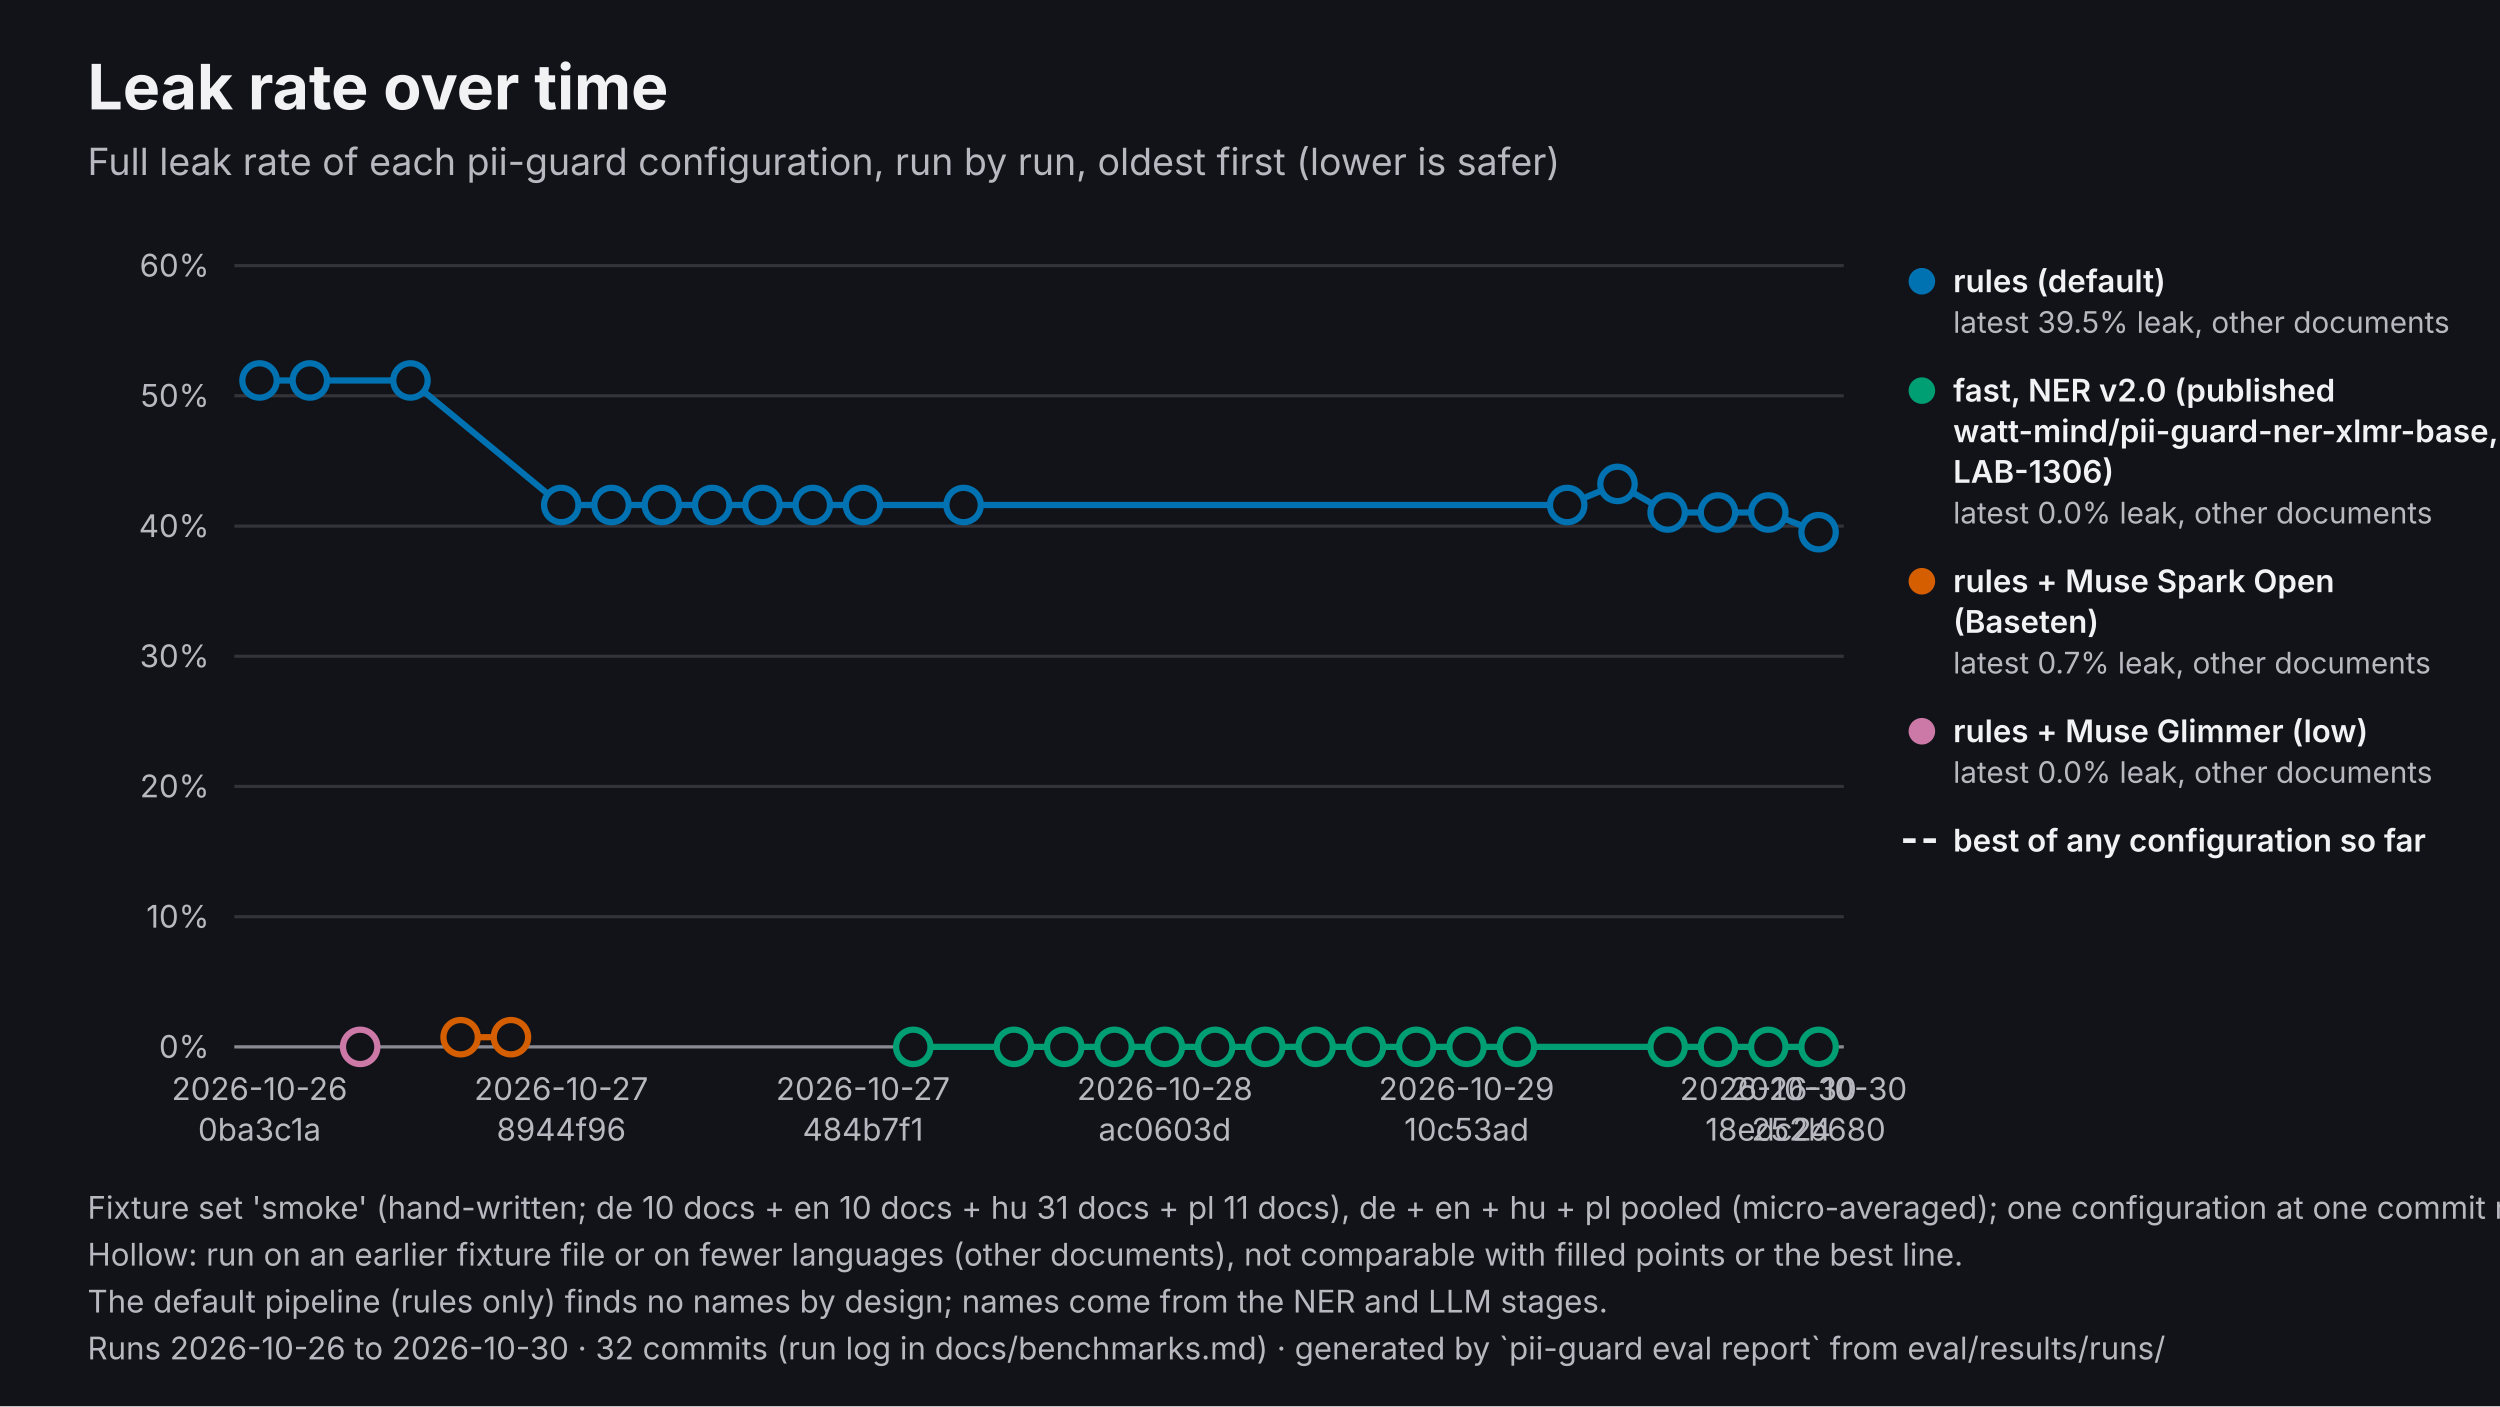
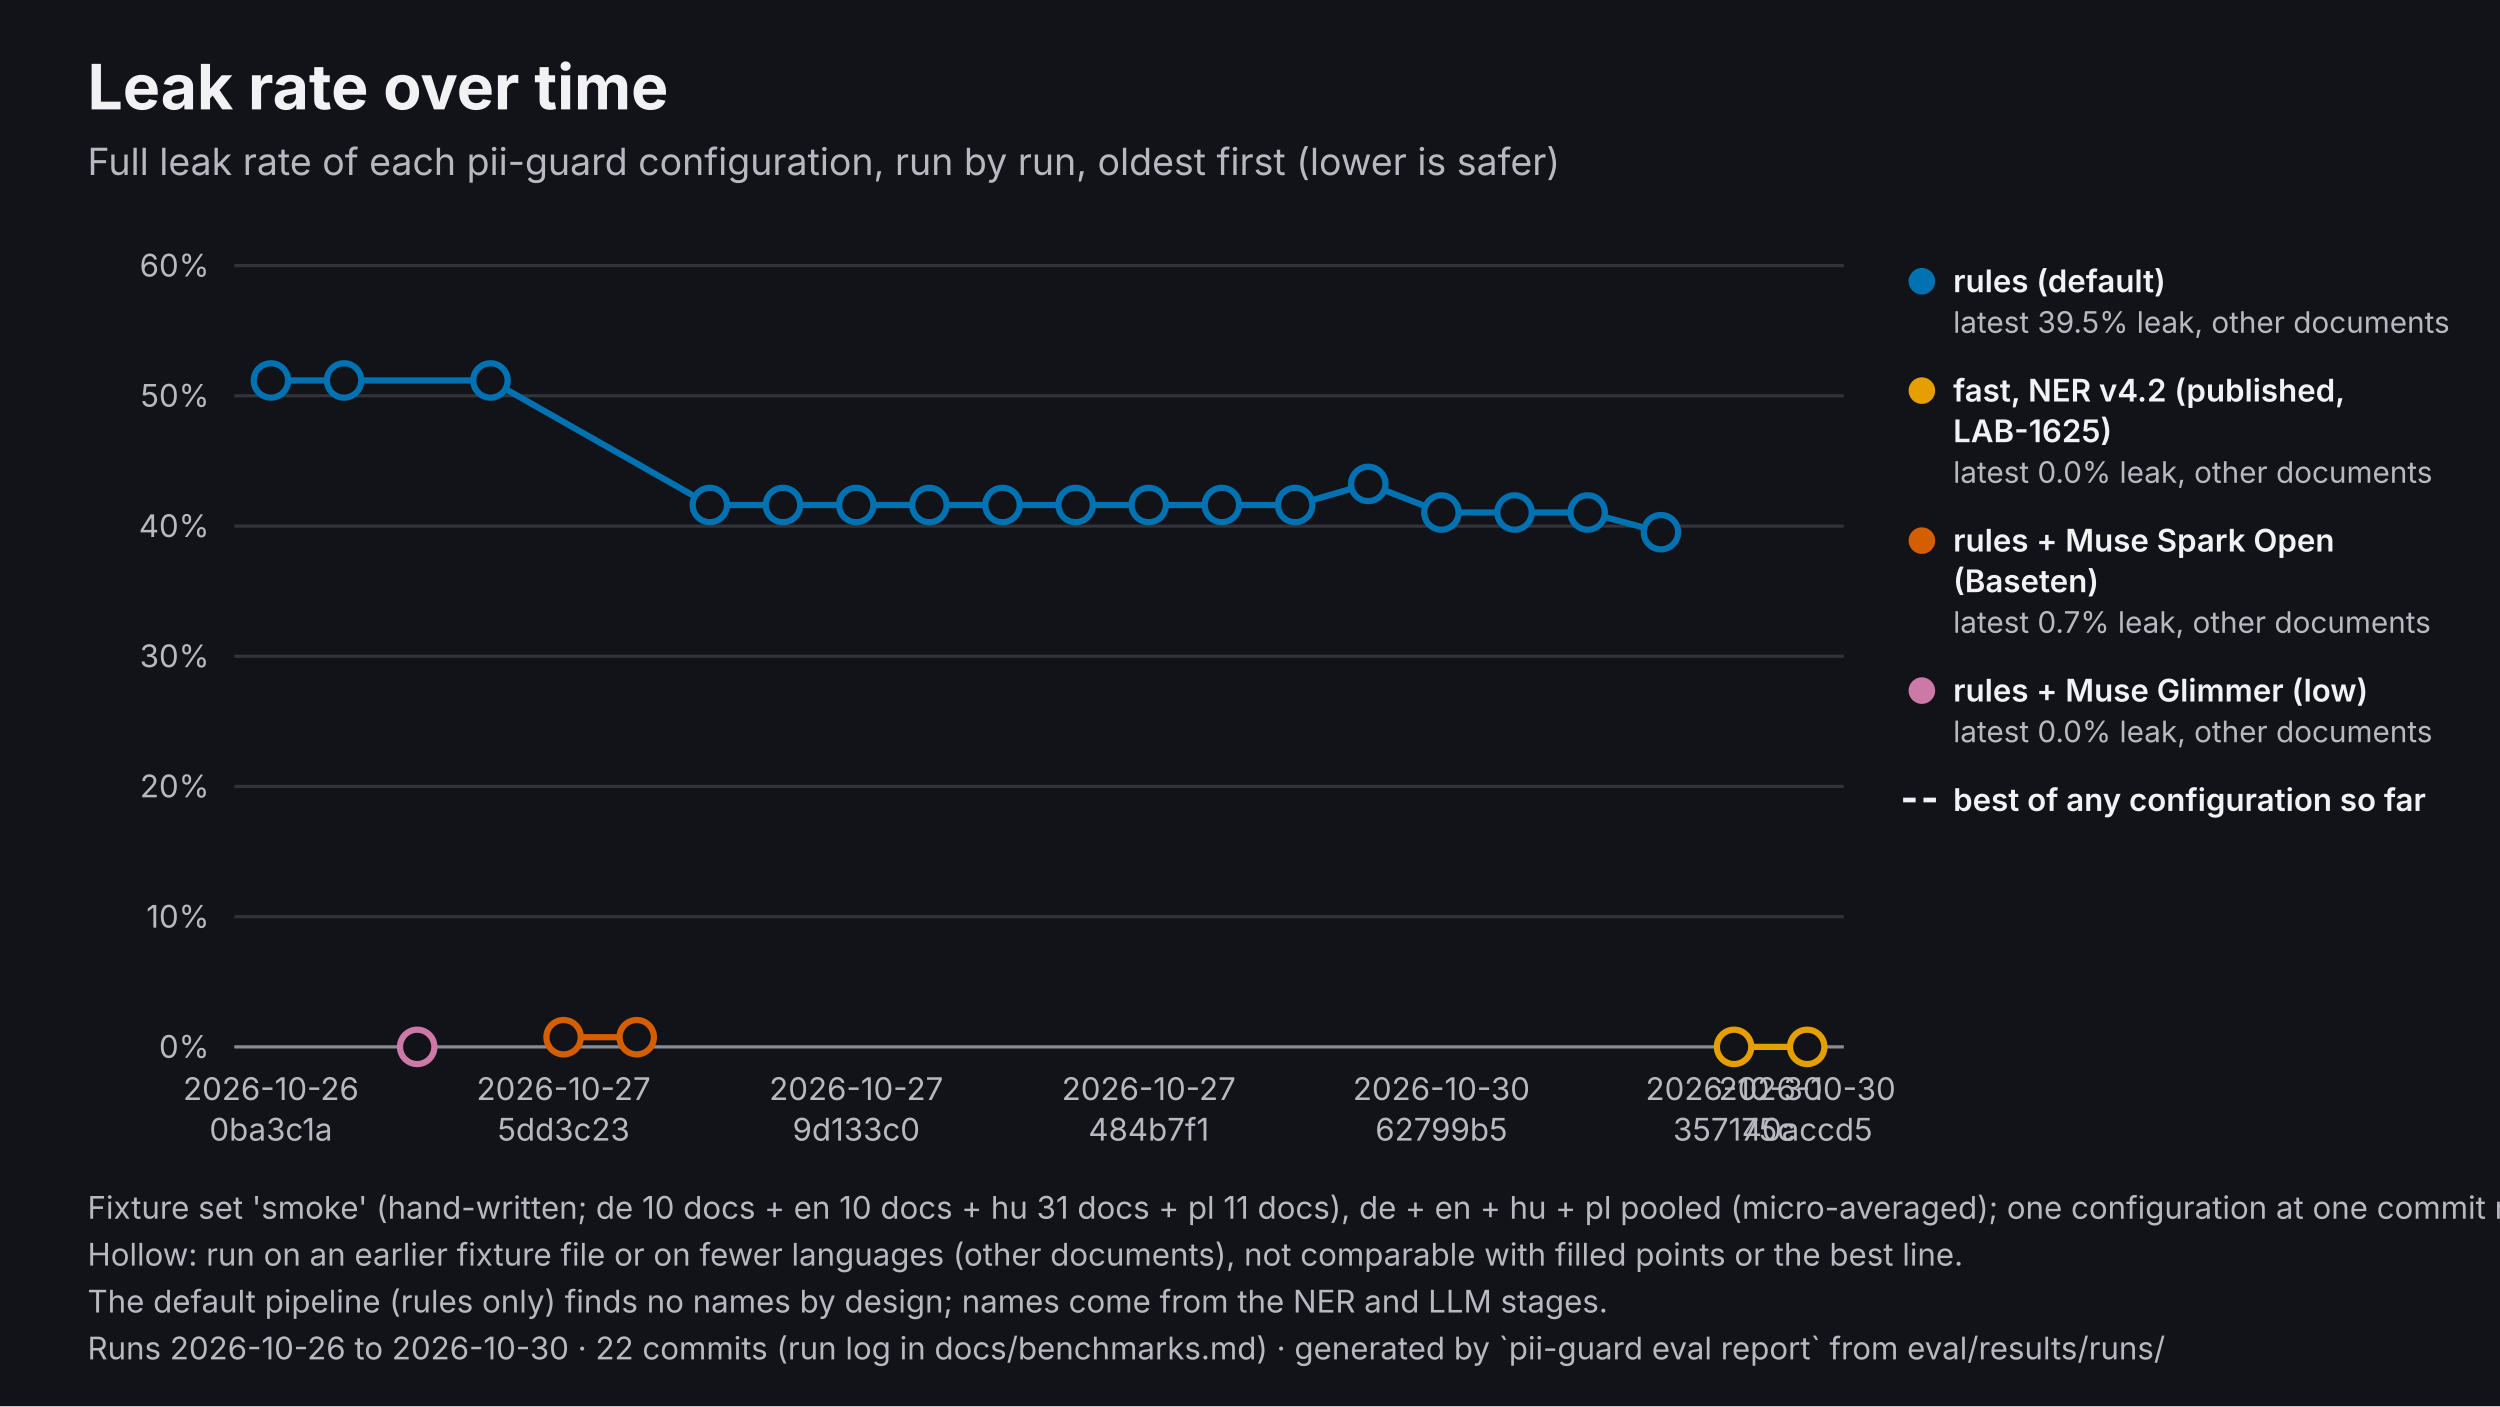
<svg xmlns="http://www.w3.org/2000/svg" viewBox="0 0 1600 900" width="1600" height="900" role="img" aria-labelledby="t d" font-family="Inter, 'Helvetica Neue', Helvetica, Arial, sans-serif">
  <rect width="1600" height="900" fill="#111318" />
  <text x="56" y="70" font-size="40" fill="#F2F2F5" font-weight="700">Leak rate over time</text>
  <text x="56" y="112" font-size="24" fill="#B8B8C0">Full leak rate of each pii-guard configuration, run by run, oldest first (lower is safer)</text>
  <line x1="150" y1="670" x2="1180" y2="670" stroke="#33333A" stroke-width="2" />
  <text x="134" y="677" font-size="20" fill="#B8B8C0" text-anchor="end">0%</text>
  <line x1="150" y1="586.7" x2="1180" y2="586.7" stroke="#33333A" stroke-width="2" />
  <text x="134" y="593.7" font-size="20" fill="#B8B8C0" text-anchor="end">10%</text>
  <line x1="150" y1="503.3" x2="1180" y2="503.3" stroke="#33333A" stroke-width="2" />
  <text x="134" y="510.3" font-size="20" fill="#B8B8C0" text-anchor="end">20%</text>
  <line x1="150" y1="420" x2="1180" y2="420" stroke="#33333A" stroke-width="2" />
  <text x="134" y="427" font-size="20" fill="#B8B8C0" text-anchor="end">30%</text>
  <line x1="150" y1="336.7" x2="1180" y2="336.7" stroke="#33333A" stroke-width="2" />
  <text x="134" y="343.7" font-size="20" fill="#B8B8C0" text-anchor="end">40%</text>
  <line x1="150" y1="253.3" x2="1180" y2="253.3" stroke="#33333A" stroke-width="2" />
  <text x="134" y="260.3" font-size="20" fill="#B8B8C0" text-anchor="end">50%</text>
  <line x1="150" y1="170" x2="1180" y2="170" stroke="#33333A" stroke-width="2" />
  <text x="134" y="177" font-size="20" fill="#B8B8C0" text-anchor="end">60%</text>
-   <text x="166.1" y="704" font-size="20" fill="#B8B8C0" text-anchor="middle">2026-10-26</text>
-   <text x="166.1" y="730" font-size="20" fill="#B8B8C0" text-anchor="middle">0ba3c1a</text>
-   <text x="359.2" y="704" font-size="20" fill="#B8B8C0" text-anchor="middle">2026-10-27</text>
-   <text x="359.2" y="730" font-size="20" fill="#B8B8C0" text-anchor="middle">8944f96</text>
-   <text x="552.3" y="704" font-size="20" fill="#B8B8C0" text-anchor="middle">2026-10-27</text>
-   <text x="552.3" y="730" font-size="20" fill="#B8B8C0" text-anchor="middle">484b7f1</text>
-   <text x="745.5" y="704" font-size="20" fill="#B8B8C0" text-anchor="middle">2026-10-28</text>
-   <text x="745.5" y="730" font-size="20" fill="#B8B8C0" text-anchor="middle">ac0603d</text>
-   <text x="938.6" y="704" font-size="20" fill="#B8B8C0" text-anchor="middle">2026-10-29</text>
-   <text x="938.6" y="730" font-size="20" fill="#B8B8C0" text-anchor="middle">10c53ad</text>
-   <text x="1131.7" y="704" font-size="20" fill="#B8B8C0" text-anchor="middle">2026-10-30</text>
-   <text x="1131.7" y="730" font-size="20" fill="#B8B8C0" text-anchor="middle">18edc24</text>
-   <text x="1163.9" y="704" font-size="20" fill="#B8B8C0" text-anchor="middle">2026-10-30</text>
-   <text x="1163.9" y="730" font-size="20" fill="#B8B8C0" text-anchor="middle">252b680</text>
+   <text x="173.4" y="704" font-size="20" fill="#B8B8C0" text-anchor="middle">2026-10-26</text>
+   <text x="173.4" y="730" font-size="20" fill="#B8B8C0" text-anchor="middle">0ba3c1a</text>
+   <text x="360.7" y="704" font-size="20" fill="#B8B8C0" text-anchor="middle">2026-10-27</text>
+   <text x="360.7" y="730" font-size="20" fill="#B8B8C0" text-anchor="middle">5dd3c23</text>
+   <text x="548" y="704" font-size="20" fill="#B8B8C0" text-anchor="middle">2026-10-27</text>
+   <text x="548" y="730" font-size="20" fill="#B8B8C0" text-anchor="middle">9d133c0</text>
+   <text x="735.2" y="704" font-size="20" fill="#B8B8C0" text-anchor="middle">2026-10-27</text>
+   <text x="735.2" y="730" font-size="20" fill="#B8B8C0" text-anchor="middle">484b7f1</text>
+   <text x="922.5" y="704" font-size="20" fill="#B8B8C0" text-anchor="middle">2026-10-30</text>
+   <text x="922.5" y="730" font-size="20" fill="#B8B8C0" text-anchor="middle">62799b5</text>
+   <text x="1109.8" y="704" font-size="20" fill="#B8B8C0" text-anchor="middle">2026-10-30</text>
+   <text x="1109.8" y="730" font-size="20" fill="#B8B8C0" text-anchor="middle">357175c</text>
+   <text x="1156.6" y="704" font-size="20" fill="#B8B8C0" text-anchor="middle">2026-10-30</text>
+   <text x="1156.6" y="730" font-size="20" fill="#B8B8C0" text-anchor="middle">40accd5</text>
  <line x1="150" y1="670" x2="1180" y2="670" stroke="#8A8A93" stroke-width="2" />
-   <path d="M166.1,243.5L198.3,243.5L262.7,243.5L359.2,323.2L391.4,323.2L423.6,323.2L455.8,323.2L488,323.2L520.2,323.2L552.3,323.2L616.7,323.2L1003,323.2L1035.2,309.7L1067.3,328L1099.5,328L1131.7,328L1163.9,340.6" fill="none" stroke="#0072B2" stroke-width="4" />
-   <circle cx="166.1" cy="243.5" r="11" fill="#111318" stroke="#0072B2" stroke-width="4" />
-   <circle cx="198.3" cy="243.5" r="11" fill="#111318" stroke="#0072B2" stroke-width="4" />
-   <circle cx="262.7" cy="243.5" r="11" fill="#111318" stroke="#0072B2" stroke-width="4" />
-   <circle cx="359.2" cy="323.2" r="11" fill="#111318" stroke="#0072B2" stroke-width="4" />
-   <circle cx="391.4" cy="323.2" r="11" fill="#111318" stroke="#0072B2" stroke-width="4" />
-   <circle cx="423.6" cy="323.2" r="11" fill="#111318" stroke="#0072B2" stroke-width="4" />
-   <circle cx="455.8" cy="323.2" r="11" fill="#111318" stroke="#0072B2" stroke-width="4" />
-   <circle cx="488" cy="323.2" r="11" fill="#111318" stroke="#0072B2" stroke-width="4" />
-   <circle cx="520.2" cy="323.2" r="11" fill="#111318" stroke="#0072B2" stroke-width="4" />
-   <circle cx="552.3" cy="323.2" r="11" fill="#111318" stroke="#0072B2" stroke-width="4" />
-   <circle cx="616.7" cy="323.2" r="11" fill="#111318" stroke="#0072B2" stroke-width="4" />
-   <circle cx="1003" cy="323.2" r="11" fill="#111318" stroke="#0072B2" stroke-width="4" />
-   <circle cx="1035.2" cy="309.7" r="11" fill="#111318" stroke="#0072B2" stroke-width="4" />
-   <circle cx="1067.3" cy="328" r="11" fill="#111318" stroke="#0072B2" stroke-width="4" />
-   <circle cx="1099.5" cy="328" r="11" fill="#111318" stroke="#0072B2" stroke-width="4" />
-   <circle cx="1131.7" cy="328" r="11" fill="#111318" stroke="#0072B2" stroke-width="4" />
-   <circle cx="1163.9" cy="340.6" r="11" fill="#111318" stroke="#0072B2" stroke-width="4" />
-   <path d="M584.5,670L648.9,670L681.1,670L713.3,670L745.5,670L777.7,670L809.8,670L842,670L874.2,670L906.4,670L938.6,670L970.8,670L1067.3,670L1099.5,670L1131.7,670L1163.9,670" fill="none" stroke="#009E73" stroke-width="4" />
-   <circle cx="584.5" cy="670" r="11" fill="#111318" stroke="#009E73" stroke-width="4" />
-   <circle cx="648.9" cy="670" r="11" fill="#111318" stroke="#009E73" stroke-width="4" />
-   <circle cx="681.1" cy="670" r="11" fill="#111318" stroke="#009E73" stroke-width="4" />
-   <circle cx="713.3" cy="670" r="11" fill="#111318" stroke="#009E73" stroke-width="4" />
-   <circle cx="745.5" cy="670" r="11" fill="#111318" stroke="#009E73" stroke-width="4" />
-   <circle cx="777.7" cy="670" r="11" fill="#111318" stroke="#009E73" stroke-width="4" />
-   <circle cx="809.8" cy="670" r="11" fill="#111318" stroke="#009E73" stroke-width="4" />
-   <circle cx="842" cy="670" r="11" fill="#111318" stroke="#009E73" stroke-width="4" />
-   <circle cx="874.2" cy="670" r="11" fill="#111318" stroke="#009E73" stroke-width="4" />
-   <circle cx="906.4" cy="670" r="11" fill="#111318" stroke="#009E73" stroke-width="4" />
-   <circle cx="938.6" cy="670" r="11" fill="#111318" stroke="#009E73" stroke-width="4" />
-   <circle cx="970.8" cy="670" r="11" fill="#111318" stroke="#009E73" stroke-width="4" />
-   <circle cx="1067.3" cy="670" r="11" fill="#111318" stroke="#009E73" stroke-width="4" />
-   <circle cx="1099.5" cy="670" r="11" fill="#111318" stroke="#009E73" stroke-width="4" />
-   <circle cx="1131.7" cy="670" r="11" fill="#111318" stroke="#009E73" stroke-width="4" />
-   <circle cx="1163.9" cy="670" r="11" fill="#111318" stroke="#009E73" stroke-width="4" />
-   <path d="M294.8,663.8L327,663.8" fill="none" stroke="#D55E00" stroke-width="4" />
-   <circle cx="294.8" cy="663.8" r="11" fill="#111318" stroke="#D55E00" stroke-width="4" />
-   <circle cx="327" cy="663.8" r="11" fill="#111318" stroke="#D55E00" stroke-width="4" />
-   <circle cx="230.5" cy="670" r="11" fill="#111318" stroke="#CC79A7" stroke-width="4" />
+   <path d="M173.4,243.5L220.2,243.5L313.9,243.5L454.3,323.2L501.1,323.2L548,323.2L594.8,323.2L641.6,323.2L688.4,323.2L735.2,323.2L782,323.2L828.9,323.2L875.7,309.7L922.5,328L969.3,328L1016.1,328L1063,340.6" fill="none" stroke="#0072B2" stroke-width="4" />
+   <circle cx="173.4" cy="243.5" r="11" fill="#111318" stroke="#0072B2" stroke-width="4" />
+   <circle cx="220.2" cy="243.5" r="11" fill="#111318" stroke="#0072B2" stroke-width="4" />
+   <circle cx="313.9" cy="243.5" r="11" fill="#111318" stroke="#0072B2" stroke-width="4" />
+   <circle cx="454.3" cy="323.2" r="11" fill="#111318" stroke="#0072B2" stroke-width="4" />
+   <circle cx="501.1" cy="323.2" r="11" fill="#111318" stroke="#0072B2" stroke-width="4" />
+   <circle cx="548" cy="323.2" r="11" fill="#111318" stroke="#0072B2" stroke-width="4" />
+   <circle cx="594.8" cy="323.2" r="11" fill="#111318" stroke="#0072B2" stroke-width="4" />
+   <circle cx="641.6" cy="323.2" r="11" fill="#111318" stroke="#0072B2" stroke-width="4" />
+   <circle cx="688.4" cy="323.2" r="11" fill="#111318" stroke="#0072B2" stroke-width="4" />
+   <circle cx="735.2" cy="323.2" r="11" fill="#111318" stroke="#0072B2" stroke-width="4" />
+   <circle cx="782" cy="323.2" r="11" fill="#111318" stroke="#0072B2" stroke-width="4" />
+   <circle cx="828.9" cy="323.2" r="11" fill="#111318" stroke="#0072B2" stroke-width="4" />
+   <circle cx="875.7" cy="309.7" r="11" fill="#111318" stroke="#0072B2" stroke-width="4" />
+   <circle cx="922.5" cy="328" r="11" fill="#111318" stroke="#0072B2" stroke-width="4" />
+   <circle cx="969.3" cy="328" r="11" fill="#111318" stroke="#0072B2" stroke-width="4" />
+   <circle cx="1016.1" cy="328" r="11" fill="#111318" stroke="#0072B2" stroke-width="4" />
+   <circle cx="1063" cy="340.6" r="11" fill="#111318" stroke="#0072B2" stroke-width="4" />
+   <path d="M1109.8,670L1156.6,670" fill="none" stroke="#E69F00" stroke-width="4" />
+   <circle cx="1109.8" cy="670" r="11" fill="#111318" stroke="#E69F00" stroke-width="4" />
+   <circle cx="1156.6" cy="670" r="11" fill="#111318" stroke="#E69F00" stroke-width="4" />
+   <path d="M360.7,663.8L407.5,663.8" fill="none" stroke="#D55E00" stroke-width="4" />
+   <circle cx="360.7" cy="663.8" r="11" fill="#111318" stroke="#D55E00" stroke-width="4" />
+   <circle cx="407.5" cy="663.8" r="11" fill="#111318" stroke="#D55E00" stroke-width="4" />
+   <circle cx="267" cy="670" r="11" fill="#111318" stroke="#CC79A7" stroke-width="4" />
  <circle cx="1230" cy="180" r="10" fill="#0072B2" stroke="#111318" stroke-width="3" />
  <text x="1250" y="187" font-size="20" fill="#F2F2F5" font-weight="600">rules (default)</text>
  <text x="1250" y="213" font-size="19" fill="#B8B8C0">latest 39.5% leak, other documents</text>
-   <circle cx="1230" cy="250" r="10" fill="#009E73" stroke="#111318" stroke-width="3" />
-   <text x="1250" y="257" font-size="20" fill="#F2F2F5" font-weight="600">fast, NER v2.0 (published</text>
-   <text x="1250" y="283" font-size="20" fill="#F2F2F5" font-weight="600">watt-mind/pii-guard-ner-xlmr-base,</text>
-   <text x="1250" y="309" font-size="20" fill="#F2F2F5" font-weight="600">LAB-1306)</text>
-   <text x="1250" y="335" font-size="19" fill="#B8B8C0">latest 0.0% leak, other documents</text>
-   <circle cx="1230" cy="372" r="10" fill="#D55E00" stroke="#111318" stroke-width="3" />
-   <text x="1250" y="379" font-size="20" fill="#F2F2F5" font-weight="600">rules + Muse Spark Open</text>
-   <text x="1250" y="405" font-size="20" fill="#F2F2F5" font-weight="600">(Baseten)</text>
-   <text x="1250" y="431" font-size="19" fill="#B8B8C0">latest 0.7% leak, other documents</text>
-   <circle cx="1230" cy="468" r="10" fill="#CC79A7" stroke="#111318" stroke-width="3" />
-   <text x="1250" y="475" font-size="20" fill="#F2F2F5" font-weight="600">rules + Muse Glimmer (low)</text>
-   <text x="1250" y="501" font-size="19" fill="#B8B8C0">latest 0.0% leak, other documents</text>
-   <line x1="1218" y1="538" x2="1242" y2="538" stroke="#F2F2F5" stroke-width="3" stroke-dasharray="8 5" />
-   <text x="1250" y="545" font-size="20" fill="#F2F2F5" font-weight="600">best of any configuration so far</text>
+   <circle cx="1230" cy="250" r="10" fill="#E69F00" stroke="#111318" stroke-width="3" />
+   <text x="1250" y="257" font-size="20" fill="#F2F2F5" font-weight="600">fast, NER v4.2 (published,</text>
+   <text x="1250" y="283" font-size="20" fill="#F2F2F5" font-weight="600">LAB-1625)</text>
+   <text x="1250" y="309" font-size="19" fill="#B8B8C0">latest 0.0% leak, other documents</text>
+   <circle cx="1230" cy="346" r="10" fill="#D55E00" stroke="#111318" stroke-width="3" />
+   <text x="1250" y="353" font-size="20" fill="#F2F2F5" font-weight="600">rules + Muse Spark Open</text>
+   <text x="1250" y="379" font-size="20" fill="#F2F2F5" font-weight="600">(Baseten)</text>
+   <text x="1250" y="405" font-size="19" fill="#B8B8C0">latest 0.7% leak, other documents</text>
+   <circle cx="1230" cy="442" r="10" fill="#CC79A7" stroke="#111318" stroke-width="3" />
+   <text x="1250" y="449" font-size="20" fill="#F2F2F5" font-weight="600">rules + Muse Glimmer (low)</text>
+   <text x="1250" y="475" font-size="19" fill="#B8B8C0">latest 0.0% leak, other documents</text>
+   <line x1="1218" y1="512" x2="1242" y2="512" stroke="#F2F2F5" stroke-width="3" stroke-dasharray="8 5" />
+   <text x="1250" y="519" font-size="20" fill="#F2F2F5" font-weight="600">best of any configuration so far</text>
  <text x="56" y="780" font-size="20" fill="#B8B8C0">Fixture set 'smoke' (hand-written; de 10 docs + en 10 docs + hu 31 docs + pl 11 docs), de + en + hu + pl pooled (micro-averaged); one configuration at one commit merged.</text>
  <text x="56" y="810" font-size="20" fill="#B8B8C0">Hollow: run on an earlier fixture file or on fewer languages (other documents), not comparable with filled points or the best line.</text>
  <text x="56" y="840" font-size="20" fill="#B8B8C0">The default pipeline (rules only) finds no names by design; names come from the NER and LLM stages.</text>
-   <text x="56" y="870" font-size="20" fill="#B8B8C0">Runs 2026-10-26 to 2026-10-30 · 32 commits (run log in docs/benchmarks.md) · generated by `pii-guard eval report` from eval/results/runs/</text>
+   <text x="56" y="870" font-size="20" fill="#B8B8C0">Runs 2026-10-26 to 2026-10-30 · 22 commits (run log in docs/benchmarks.md) · generated by `pii-guard eval report` from eval/results/runs/</text>
</svg>
